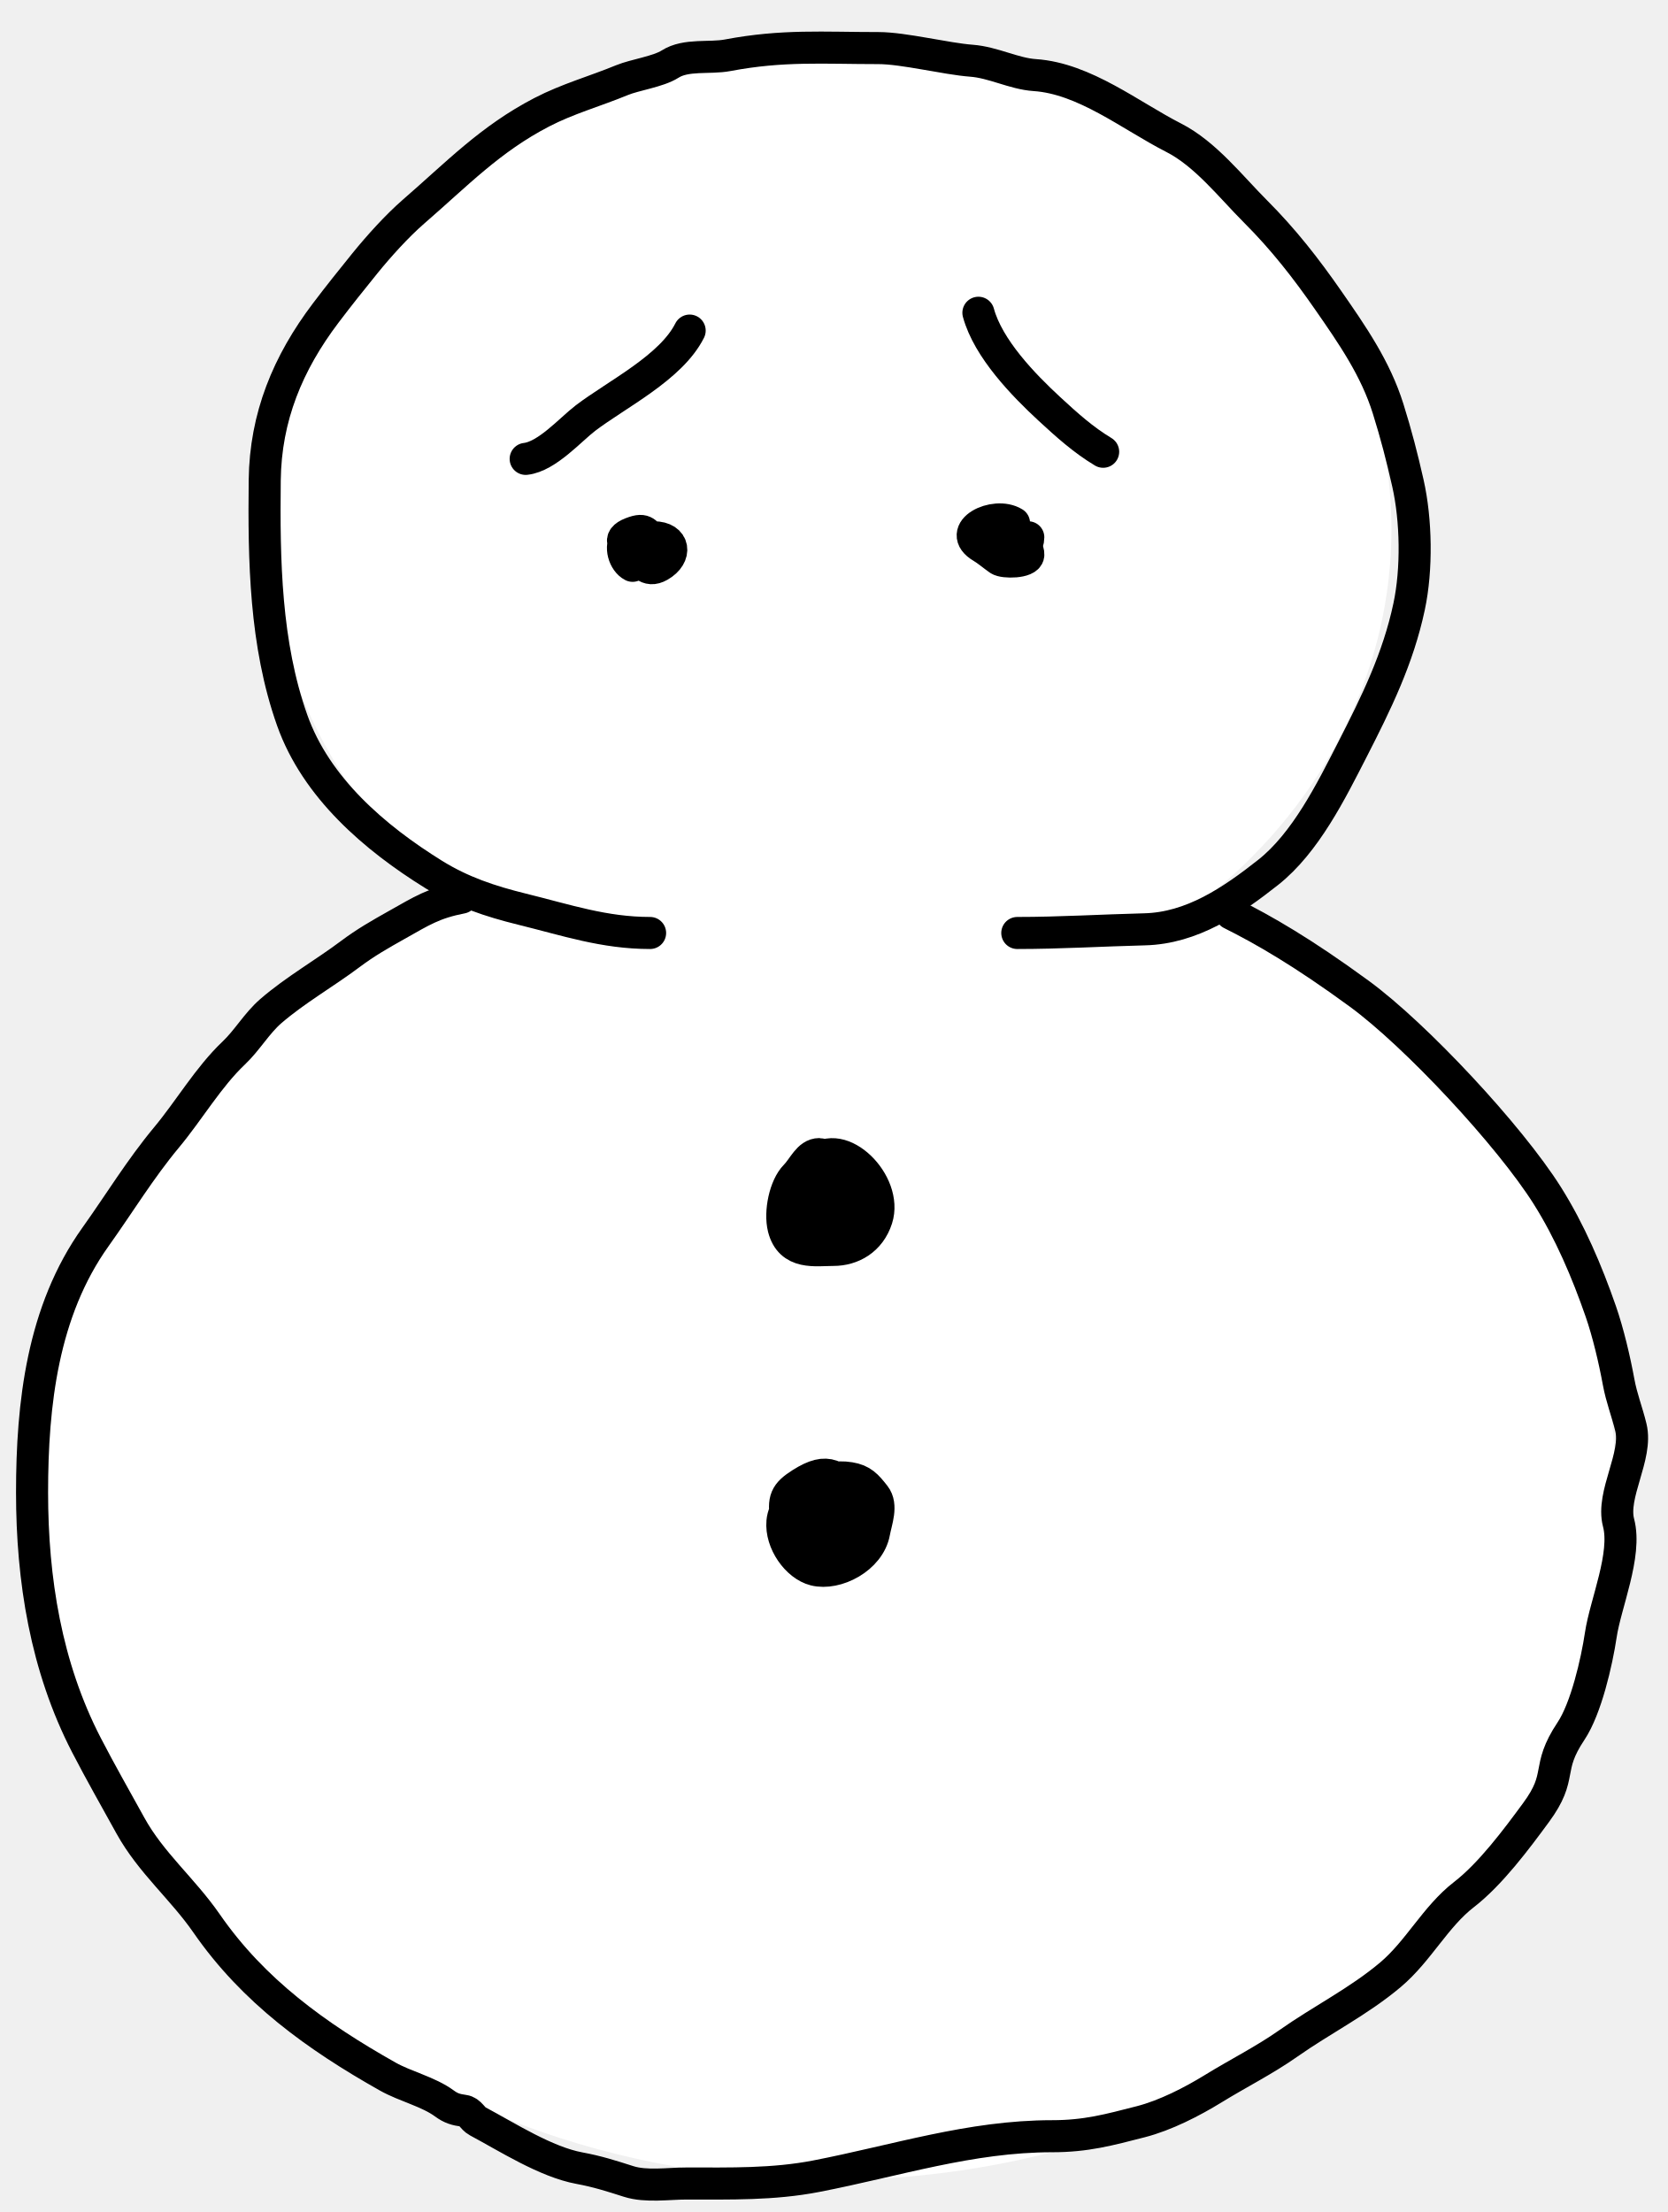
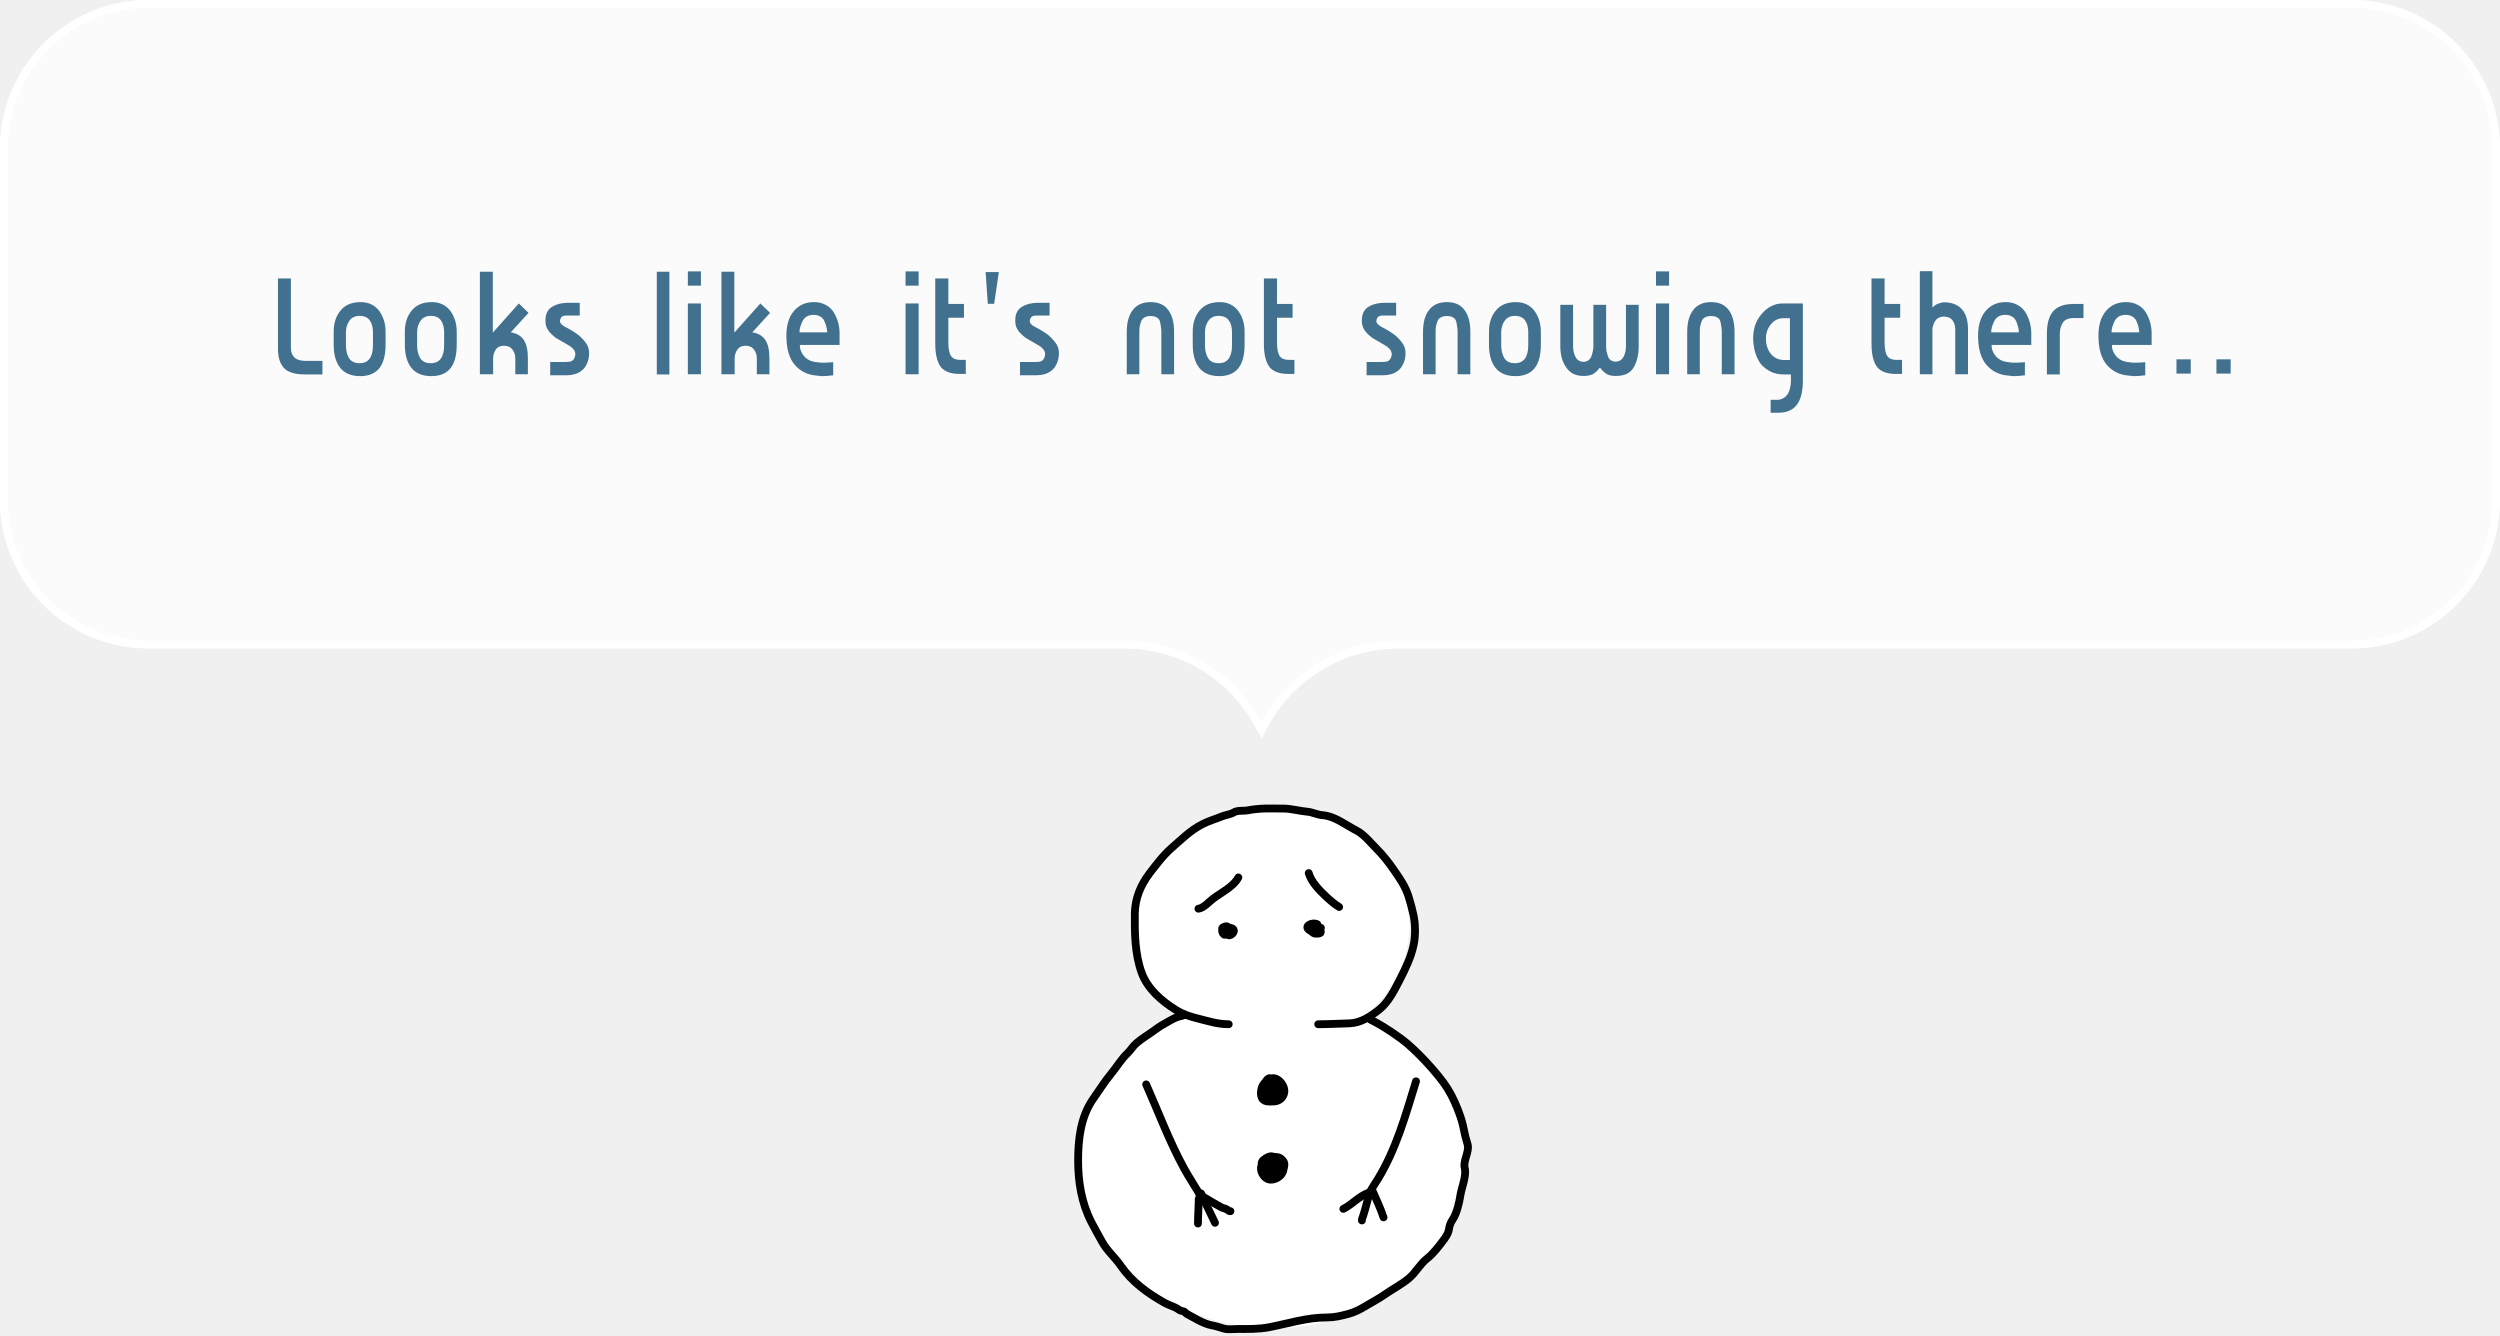
- <svg xmlns="http://www.w3.org/2000/svg" width="52" height="69" viewBox="0 0 52 69" fill="none">
-   <ellipse cx="25.9" cy="46.5" rx="24.5" ry="21.5" fill="white" />
-   <ellipse cx="25.9" cy="16.5" rx="17.5" ry="15.5" fill="white" />
-   <path d="M21.978 29.103C21.067 29.103 20.141 28.735 19.225 28.649C18.508 28.583 17.604 28.397 16.932 28.139C16.424 27.944 15.899 27.858 15.401 27.629C14.609 27.265 13.802 26.886 13.02 26.495" stroke="white" stroke-linecap="round" />
-   <path d="M20.277 29.103C18.844 29.103 17.673 28.702 16.283 28.36C15.289 28.115 14.399 27.819 13.524 27.276C11.686 26.135 9.86 24.571 9.114 22.469C8.269 20.089 8.229 17.474 8.257 14.979C8.28 13.008 8.976 11.327 10.16 9.763C10.565 9.227 10.958 8.737 11.382 8.213C11.81 7.685 12.383 7.049 12.9 6.6C14.261 5.421 15.292 4.334 16.9 3.5C17.708 3.081 18.551 2.85 19.4 2.5C19.806 2.333 20.529 2.236 20.9 2C21.399 1.682 22.127 1.832 22.696 1.724C24.419 1.398 25.676 1.5 27.4 1.5C28.184 1.5 29.517 1.836 30.3 1.894C30.98 1.945 31.625 2.299 32.272 2.342C33.829 2.446 35.264 3.611 36.606 4.295C37.599 4.801 38.383 5.819 39.164 6.6C40.03 7.467 40.735 8.369 41.431 9.372C42.177 10.446 42.903 11.491 43.296 12.749C43.549 13.558 43.726 14.244 43.914 15.073C44.174 16.225 44.2 17.755 43.951 18.923C43.606 20.545 42.929 21.923 42.169 23.408C41.522 24.67 40.723 26.29 39.554 27.213C38.422 28.107 37.178 28.953 35.699 28.989C34.375 29.022 33.058 29.103 31.73 29.103" stroke="black" stroke-linecap="round" />
-   <path d="M14.4 28C13.524 28.171 13.164 28.408 12.377 28.851C11.852 29.146 11.401 29.403 10.928 29.758C10.124 30.362 9.207 30.882 8.446 31.541C8.009 31.92 7.711 32.449 7.293 32.845C6.499 33.597 5.9 34.633 5.196 35.478C4.377 36.461 3.717 37.549 2.978 38.584C1.325 40.899 1 43.796 1 46.553C1 49.273 1.433 51.99 2.695 54.434C3.136 55.288 3.606 56.109 4.068 56.948C4.709 58.109 5.695 58.916 6.443 59.997C7.907 62.112 9.876 63.524 12.088 64.772C12.642 65.085 13.36 65.245 13.864 65.616C14.068 65.766 14.223 65.809 14.469 65.843C14.667 65.87 14.732 66.082 14.897 66.17C15.824 66.665 17.022 67.437 18.072 67.632C18.631 67.735 19.071 67.876 19.609 68.048C20.154 68.221 20.848 68.111 21.417 68.111C22.774 68.111 24.114 68.144 25.455 67.884C27.956 67.4 30.262 66.636 32.82 66.636C33.874 66.636 34.588 66.439 35.585 66.183C36.348 65.987 37.181 65.56 37.847 65.15C38.612 64.679 39.443 64.262 40.178 63.745C41.237 62.999 42.379 62.435 43.372 61.597C44.247 60.858 44.771 59.786 45.665 59.096C46.491 58.457 47.3 57.37 47.907 56.544C48.776 55.366 48.195 55.207 49 54C49.471 53.294 49.804 51.844 49.93 51C50.074 50.027 50.747 48.499 50.484 47.5C50.251 46.615 51.087 45.424 50.868 44.525C50.749 44.034 50.578 43.615 50.484 43.101C50.358 42.414 50.159 41.57 49.93 40.908C49.499 39.666 48.963 38.407 48.26 37.292C47.08 35.42 44.161 32.29 42.4 31C40.62 29.697 39.4 29 38.4 28.5" stroke="black" stroke-linecap="round" />
-   <path d="M25.822 36.195C25.861 36.187 25.646 36 25.555 36C25.214 36 25.06 36.426 24.811 36.678C24.485 37.007 24.317 37.807 24.441 38.303C24.654 39.145 25.435 38.989 25.995 38.989C26.573 38.989 27.133 38.68 27.346 38.014C27.701 36.907 26.221 35.44 25.435 36.224C24.95 36.708 24.326 37.967 25.183 38.364C25.845 38.671 26.894 38.565 26.894 37.426C26.894 36.71 26.254 36.638 25.781 36.765C25.36 36.878 25.271 37.586 25.18 38.014C25.097 38.398 25.216 38.637 25.599 38.581C26.01 38.52 26.834 38.153 26.834 37.53C26.834 37.171 26.543 36.954 26.334 36.765C26.113 36.566 25.805 36.457 25.605 36.772C25.426 37.054 25.311 37.417 25.29 37.772C25.278 37.961 25.346 37.945 25.435 38.079C25.66 38.414 26.191 38.131 26.322 37.79C26.382 37.636 26.317 37.035 26.412 37.112C26.572 37.241 26.785 36.945 26.721 36.751C26.531 36.174 25.814 36.797 25.822 37.249C25.825 37.419 25.906 37.574 26.007 37.689C26.2 37.91 26.144 37.443 26.144 37.314C26.144 36.904 25.669 37.384 25.587 37.487C25.376 37.753 25.346 37.857 25.608 38.115C25.894 38.395 26.33 37.494 26.629 37.494C26.94 37.494 27.063 37.504 27.269 37.754" stroke="black" stroke-linecap="round" />
-   <path d="M26.759 46.742C26.104 46.019 25.835 45.745 24.991 46.279C24.499 46.591 24.422 46.775 24.525 47.393C24.614 47.932 24.731 48.681 25.246 48.896C26.07 49.24 26.656 48.372 27.169 47.755C27.753 47.051 26.665 46.541 26.253 46.276C25.664 45.896 24.475 46.689 24.405 47.465C24.347 48.105 24.864 48.831 25.409 48.968C26.081 49.138 27.116 48.608 27.264 47.795C27.329 47.44 27.525 46.962 27.282 46.653C27.035 46.339 26.89 46.17 26.504 46.107C25.673 45.969 24.747 46.472 24.79 47.533C24.833 48.616 26.096 48.375 26.487 47.642C26.632 47.37 26.653 46.691 26.391 46.484C25.966 46.15 25.598 47.04 25.564 47.377C25.497 48.032 25.824 47.893 26.045 47.433C26.202 47.105 25.672 46.395 25.564 46.629C25.39 47.006 25.653 47.61 25.971 47.746C26.346 47.908 26.736 47.639 26.851 47.212C27.068 46.402 26.42 46.237 25.9 46.569C25.685 46.706 25.262 46.91 25.295 47.248C25.317 47.469 25.7 47.886 25.896 47.835C26.382 47.709 26.18 47.313 25.84 47.148C25.501 46.983 25.199 47.219 25.051 47.57C24.938 47.839 25.273 47.975 25.458 48.028C25.713 48.1 25.915 47.89 26.122 47.755" stroke="black" stroke-linecap="round" />
-   <path d="M16.396 14.314C17.059 14.241 17.799 13.394 18.261 13.042C19.241 12.295 20.932 11.468 21.511 10.312" stroke="black" stroke-linecap="round" />
-   <path d="M30.517 9.756C30.822 10.874 31.921 12.007 32.734 12.758C33.271 13.253 33.785 13.718 34.408 14.092" stroke="black" stroke-linecap="round" />
-   <path d="M20.398 16.76C20.117 16.725 20.183 16.465 19.781 16.6C19.23 16.783 19.423 16.975 19.731 17.267C20.021 17.54 20.175 17.876 20.572 17.65C21.123 17.335 21.043 16.76 20.392 16.76C20.252 16.76 19.628 16.671 19.534 16.785C19.317 17.045 19.47 17.519 19.731 17.65" stroke="black" stroke-linecap="round" />
-   <path d="M31.628 16.316C31.023 15.943 29.774 16.567 30.628 17.069C30.802 17.172 30.984 17.331 31.159 17.452C31.308 17.556 32.047 17.551 32.073 17.316C32.109 16.993 31.415 16.24 31.455 16.563C31.485 16.803 32.073 17.243 32.073 16.76" stroke="black" stroke-linecap="round" />
+ <svg xmlns="http://www.w3.org/2000/svg" width="320" height="171" viewBox="0 0 320 171" fill="none">
+   <g filter="url(#filter0_b_46_3)">
+     <path d="M0 19C0 8.507 8.507 0 19 0H301C311.493 0 320 8.507 320 19V64C320 74.493 311.493 83 301 83H179.018C171.939 83 165.447 86.935 162.172 93.211L161.5 94.5L160.455 92.651C157.084 86.687 150.764 83 143.914 83H19C8.507 83 0 74.493 0 64V19Z" fill="white" fill-opacity="0.7" />
+     <path d="M0.5 19C0.5 8.783 8.783 0.5 19 0.5H301C311.217 0.5 319.5 8.783 319.5 19V64C319.5 74.217 311.217 82.5 301 82.5H179.018C171.752 82.5 165.09 86.539 161.729 92.98L161.482 93.453L160.89 92.405C157.431 86.284 150.945 82.5 143.914 82.5H19C8.783 82.5 0.5 74.217 0.5 64V19Z" stroke="white" />
+   </g>
+   <ellipse cx="162.9" cy="148.5" rx="24.5" ry="21.5" fill="white" />
+   <ellipse cx="162.9" cy="118.5" rx="17.5" ry="15.5" fill="white" />
+   <path d="M158.978 131.103C158.066 131.103 157.141 130.734 156.225 130.649C155.508 130.583 154.604 130.397 153.932 130.139C153.423 129.943 152.899 129.858 152.401 129.629C151.609 129.265 150.802 128.886 150.02 128.495" stroke="white" stroke-linecap="round" />
+   <path d="M157.277 131.103C155.844 131.103 154.673 130.702 153.283 130.36C152.289 130.115 151.399 129.819 150.524 129.276C148.686 128.135 146.86 126.571 146.114 124.469C145.269 122.089 145.229 119.474 145.257 116.979C145.28 115.008 145.976 113.327 147.16 111.763C147.565 111.227 147.958 110.737 148.382 110.213C148.81 109.685 149.383 109.049 149.9 108.6C151.261 107.421 152.292 106.334 153.9 105.5C154.708 105.081 155.551 104.85 156.4 104.5C156.806 104.333 157.529 104.236 157.9 104C158.4 103.682 159.127 103.832 159.696 103.724C161.419 103.398 162.676 103.5 164.4 103.5C165.184 103.5 166.517 103.836 167.3 103.894C167.98 103.945 168.625 104.299 169.272 104.342C170.829 104.446 172.264 105.611 173.606 106.295C174.6 106.801 175.383 107.819 176.164 108.6C177.03 109.467 177.735 110.369 178.431 111.372C179.177 112.446 179.903 113.491 180.296 114.749C180.549 115.558 180.726 116.244 180.914 117.073C181.174 118.225 181.2 119.755 180.951 120.923C180.606 122.545 179.929 123.923 179.169 125.408C178.522 126.67 177.723 128.29 176.554 129.213C175.422 130.107 174.178 130.953 172.699 130.989C171.375 131.022 170.058 131.103 168.73 131.103" stroke="black" stroke-linecap="round" />
+   <path d="M151.4 130C150.524 130.171 150.164 130.408 149.377 130.851C148.852 131.146 148.401 131.403 147.928 131.758C147.124 132.362 146.207 132.882 145.446 133.541C145.009 133.92 144.711 134.449 144.293 134.845C143.499 135.597 142.9 136.633 142.196 137.478C141.377 138.461 140.717 139.549 139.978 140.584C138.325 142.899 138 145.796 138 148.553C138 151.272 138.433 153.99 139.695 156.434C140.136 157.288 140.606 158.109 141.068 158.948C141.709 160.109 142.695 160.916 143.443 161.997C144.907 164.112 146.876 165.524 149.087 166.772C149.642 167.085 150.36 167.245 150.864 167.616C151.068 167.766 151.223 167.809 151.469 167.843C151.667 167.87 151.732 168.082 151.897 168.17C152.824 168.665 154.022 169.437 155.072 169.632C155.631 169.735 156.071 169.876 156.609 170.048C157.154 170.221 157.848 170.111 158.417 170.111C159.774 170.111 161.114 170.144 162.455 169.884C164.956 169.4 167.262 168.636 169.82 168.636C170.874 168.636 171.588 168.439 172.585 168.183C173.348 167.987 174.181 167.56 174.847 167.15C175.612 166.679 176.443 166.262 177.178 165.745C178.237 164.999 179.379 164.435 180.372 163.597C181.247 162.858 181.771 161.786 182.665 161.096C183.491 160.457 184.299 159.37 184.908 158.544C185.776 157.366 185.195 157.207 186 156C186.471 155.294 186.804 153.844 186.93 153C187.074 152.027 187.747 150.499 187.484 149.5C187.251 148.615 188.087 147.424 187.868 146.525C187.749 146.034 187.579 145.615 187.484 145.101C187.358 144.414 187.159 143.57 186.93 142.909C186.5 141.666 185.963 140.407 185.26 139.292C184.08 137.42 181.161 134.29 179.4 133C177.62 131.697 176.4 131 175.4 130.5" stroke="black" stroke-linecap="round" />
+   <path d="M162.822 138.195C162.861 138.187 162.646 138 162.554 138C162.214 138 162.06 138.426 161.81 138.679C161.485 139.007 161.317 139.807 161.441 140.303C161.654 141.145 162.435 140.988 162.995 140.988C163.573 140.988 164.133 140.68 164.346 140.014C164.701 138.907 163.222 137.44 162.435 138.224C161.95 138.708 161.326 139.967 162.182 140.364C162.845 140.671 163.894 140.565 163.894 139.426C163.894 138.71 163.254 138.638 162.781 138.765C162.361 138.878 162.271 139.586 162.179 140.014C162.097 140.398 162.216 140.637 162.599 140.581C163.01 140.52 163.834 140.153 163.834 139.53C163.834 139.171 163.543 138.954 163.334 138.765C163.114 138.566 162.805 138.457 162.605 138.772C162.426 139.054 162.311 139.418 162.29 139.772C162.278 139.961 162.346 139.945 162.435 140.079C162.66 140.414 163.191 140.131 163.322 139.79C163.382 139.636 163.317 139.035 163.412 139.112C163.572 139.241 163.785 138.945 163.721 138.751C163.531 138.174 162.814 138.797 162.822 139.249C162.825 139.419 162.906 139.574 163.007 139.689C163.2 139.91 163.144 139.443 163.144 139.314C163.144 138.904 162.669 139.384 162.587 139.487C162.376 139.753 162.346 139.857 162.608 140.115C162.894 140.395 163.33 139.494 163.629 139.494C163.94 139.494 164.063 139.504 164.269 139.754" stroke="black" stroke-linecap="round" />
+   <path d="M163.759 148.742C163.104 148.019 162.835 147.746 161.991 148.28C161.499 148.591 161.422 148.775 161.525 149.393C161.614 149.932 161.731 150.681 162.246 150.896C163.07 151.24 163.656 150.372 164.169 149.755C164.753 149.051 163.665 148.541 163.253 148.276C162.664 147.896 161.475 148.689 161.405 149.465C161.347 150.105 161.864 150.831 162.408 150.968C163.081 151.138 164.116 150.609 164.264 149.795C164.329 149.44 164.525 148.962 164.282 148.653C164.035 148.339 163.89 148.171 163.504 148.107C162.673 147.969 161.747 148.472 161.79 149.533C161.833 150.616 163.096 150.375 163.487 149.642C163.632 149.37 163.653 148.69 163.391 148.485C162.966 148.15 162.598 149.04 162.564 149.377C162.497 150.032 162.824 149.893 163.045 149.433C163.202 149.105 162.672 148.395 162.564 148.629C162.39 149.006 162.653 149.61 162.97 149.746C163.346 149.908 163.736 149.639 163.851 149.212C164.068 148.402 163.42 148.237 162.9 148.569C162.685 148.706 162.262 148.91 162.295 149.248C162.317 149.469 162.7 149.886 162.896 149.835C163.382 149.709 163.18 149.313 162.84 149.148C162.501 148.983 162.199 149.219 162.051 149.57C161.938 149.839 162.273 149.975 162.458 150.028C162.713 150.1 162.915 149.89 163.122 149.755" stroke="black" stroke-linecap="round" />
+   <path d="M153.396 116.314C154.059 116.241 154.799 115.394 155.261 115.042C156.241 114.295 157.932 113.468 158.51 112.311" stroke="black" stroke-linecap="round" />
+   <path d="M167.516 111.756C167.822 112.874 168.921 114.007 169.734 114.758C170.271 115.253 170.785 115.718 171.408 116.092" stroke="black" stroke-linecap="round" />
+   <path d="M157.399 118.76C157.117 118.725 157.183 118.466 156.781 118.6C156.23 118.783 156.423 118.975 156.731 119.267C157.021 119.54 157.175 119.876 157.571 119.65C158.123 119.335 158.043 118.76 157.392 118.76C157.252 118.76 156.628 118.671 156.534 118.785C156.317 119.045 156.47 119.519 156.731 119.65" stroke="black" stroke-linecap="round" />
+   <path d="M168.628 118.316C168.023 117.943 166.774 118.567 167.628 119.069C167.802 119.172 167.984 119.331 168.159 119.452C168.308 119.556 169.047 119.551 169.073 119.316C169.109 118.993 168.415 118.24 168.455 118.563C168.486 118.803 169.073 119.243 169.073 118.76" stroke="black" stroke-linecap="round" />
+   <path d="M37.233 44.492C37.233 45.051 37.384 45.473 37.685 45.76C38 46.046 38.458 46.19 39.06 46.19H41.273V47.93H39.06C37.77 47.93 36.868 47.658 36.352 47.113C35.837 46.555 35.579 45.738 35.579 44.664V35.641H37.233V44.492ZM49.351 44.127C49.351 45.473 49.078 46.483 48.534 47.156C47.99 47.815 47.181 48.145 46.106 48.145C44.989 48.145 44.144 47.801 43.571 47.113C42.998 46.411 42.712 45.416 42.712 44.127V42.43C42.712 41.355 43.005 40.46 43.593 39.744C44.18 39.028 45.032 38.67 46.149 38.67C46.665 38.67 47.116 38.763 47.503 38.949C47.904 39.135 48.241 39.408 48.513 39.766C48.785 40.124 48.992 40.532 49.136 40.99C49.279 41.434 49.351 41.914 49.351 42.43V44.127ZM47.739 42.537C47.739 41.893 47.603 41.384 47.331 41.012C47.059 40.625 46.629 40.432 46.042 40.432C45.44 40.432 44.996 40.647 44.71 41.076C44.423 41.492 44.28 41.978 44.28 42.537V44.234C44.28 44.836 44.409 45.366 44.667 45.824C44.939 46.268 45.398 46.49 46.042 46.49C46.601 46.49 47.023 46.297 47.31 45.91C47.596 45.509 47.739 44.943 47.739 44.213V42.537ZM58.46 44.127C58.46 45.473 58.188 46.483 57.644 47.156C57.099 47.815 56.29 48.145 55.216 48.145C54.099 48.145 53.254 47.801 52.681 47.113C52.108 46.411 51.821 45.416 51.821 44.127V42.43C51.821 41.355 52.115 40.46 52.702 39.744C53.289 39.028 54.142 38.67 55.259 38.67C55.774 38.67 56.226 38.763 56.612 38.949C57.013 39.135 57.35 39.408 57.622 39.766C57.894 40.124 58.102 40.532 58.245 40.99C58.388 41.434 58.46 41.914 58.46 42.43V44.127ZM56.849 42.537C56.849 41.893 56.713 41.384 56.44 41.012C56.168 40.625 55.739 40.432 55.151 40.432C54.55 40.432 54.106 40.647 53.819 41.076C53.533 41.492 53.39 41.978 53.39 42.537V44.234C53.39 44.836 53.519 45.366 53.776 45.824C54.048 46.268 54.507 46.49 55.151 46.49C55.71 46.49 56.133 46.297 56.419 45.91C56.705 45.509 56.849 44.943 56.849 44.213V42.537ZM65.378 42.537C66.151 42.666 66.71 42.995 67.054 43.525C67.397 44.055 67.569 44.836 67.569 45.867V47.908H65.958V45.867C65.958 45.438 65.836 45.065 65.593 44.75C65.364 44.421 64.998 44.256 64.497 44.256C64.024 44.256 63.673 44.428 63.444 44.772C63.23 45.115 63.122 45.48 63.122 45.867V47.908H61.425V34.781H63.079V42.58L66.409 38.842L67.655 40.045L65.378 42.537ZM74.208 38.756V40.389H72.489C72.145 40.389 71.924 40.475 71.823 40.647C71.723 40.804 71.673 40.954 71.673 41.098C71.673 41.355 71.888 41.599 72.317 41.828C72.761 42.043 73.227 42.315 73.714 42.645C74.215 42.988 74.645 43.411 75.003 43.912C75.375 44.413 75.49 45.065 75.347 45.867C75.189 46.598 74.867 47.142 74.38 47.5C73.893 47.858 73.263 48.037 72.489 48.037C72.36 48.037 72.181 48.037 71.952 48.037C71.723 48.037 71.494 48.037 71.265 48.037C71.035 48.037 70.835 48.037 70.663 48.037C70.505 48.037 70.427 48.037 70.427 48.037V46.34H72.081C72.382 46.34 72.661 46.325 72.919 46.297C73.177 46.254 73.363 46.125 73.478 45.91C73.621 45.638 73.671 45.402 73.628 45.201C73.599 45.001 73.506 44.815 73.349 44.643C73.205 44.471 73.012 44.32 72.769 44.191C72.525 44.048 72.267 43.898 71.995 43.74C71.723 43.597 71.451 43.44 71.179 43.268C70.921 43.081 70.685 42.874 70.47 42.645C70.255 42.43 70.083 42.172 69.954 41.871C69.84 41.57 69.796 41.212 69.825 40.797C69.868 40.081 70.162 39.565 70.706 39.25C71.25 38.921 71.931 38.756 72.747 38.756H74.208ZM84.069 47.93V34.781H85.681V47.93H84.069ZM88.044 47.908V38.842H89.72V47.908H88.044ZM88.044 34.738H89.72V36.565H88.044V34.738ZM96.294 42.537C97.067 42.666 97.626 42.995 97.97 43.525C98.314 44.055 98.485 44.836 98.485 45.867V47.908H96.874V45.867C96.874 45.438 96.752 45.065 96.509 44.75C96.28 44.421 95.914 44.256 95.413 44.256C94.94 44.256 94.59 44.428 94.36 44.772C94.145 45.115 94.038 45.48 94.038 45.867V47.908H92.341V34.781H93.995V42.58L97.325 38.842L98.571 40.045L96.294 42.537ZM104.587 46.361C104.759 46.404 105.017 46.426 105.36 46.426C105.704 46.426 106.134 46.404 106.649 46.361V48.037C106.177 48.094 105.769 48.13 105.425 48.145C105.081 48.145 104.802 48.123 104.587 48.08C103.427 48.008 102.481 47.557 101.751 46.727C101.021 45.896 100.655 44.643 100.655 42.967C100.655 41.635 100.97 40.589 101.601 39.83C102.245 39.057 103.104 38.67 104.179 38.67C104.737 38.67 105.217 38.777 105.618 38.992C106.034 39.193 106.377 39.486 106.649 39.873C106.907 40.274 107.108 40.711 107.251 41.184C107.394 41.656 107.466 42.15 107.466 42.666V44.148H102.374C102.374 44.707 102.575 45.208 102.976 45.652C103.391 46.082 103.928 46.318 104.587 46.361ZM104.136 40.303C103.792 40.303 103.498 40.374 103.255 40.518C103.026 40.661 102.847 40.861 102.718 41.119C102.589 41.391 102.489 41.649 102.417 41.893C102.36 42.122 102.331 42.337 102.331 42.537H105.876C105.876 42.337 105.847 42.122 105.79 41.893C105.733 41.649 105.647 41.391 105.532 41.119C105.418 40.861 105.239 40.661 104.995 40.518C104.766 40.374 104.479 40.303 104.136 40.303ZM115.909 47.908V38.842H117.585V47.908H115.909ZM115.909 34.738H117.585V36.565H115.909V34.738ZM123.622 46.06V47.865H122.849C121.688 47.865 120.872 47.557 120.399 46.941C119.941 46.311 119.712 45.323 119.712 43.977V35.641H121.388V38.906H123.386V40.668H121.388V43.805C121.388 44.635 121.502 45.223 121.731 45.566C121.961 45.896 122.333 46.06 122.849 46.06H123.622ZM127.253 38.885H126.437L126.157 34.824H127.854L127.253 38.885ZM134.343 38.756V40.389H132.624C132.28 40.389 132.058 40.475 131.958 40.647C131.858 40.804 131.808 40.954 131.808 41.098C131.808 41.355 132.022 41.599 132.452 41.828C132.896 42.043 133.362 42.315 133.849 42.645C134.35 42.988 134.78 43.411 135.138 43.912C135.51 44.413 135.625 45.065 135.481 45.867C135.324 46.598 135.002 47.142 134.515 47.5C134.028 47.858 133.397 48.037 132.624 48.037C132.495 48.037 132.316 48.037 132.087 48.037C131.858 48.037 131.629 48.037 131.399 48.037C131.17 48.037 130.97 48.037 130.798 48.037C130.64 48.037 130.562 48.037 130.562 48.037V46.34H132.216C132.517 46.34 132.796 46.325 133.054 46.297C133.312 46.254 133.498 46.125 133.612 45.91C133.756 45.638 133.806 45.402 133.763 45.201C133.734 45.001 133.641 44.815 133.483 44.643C133.34 44.471 133.147 44.32 132.903 44.191C132.66 44.048 132.402 43.898 132.13 43.74C131.858 43.597 131.586 43.44 131.313 43.268C131.056 43.081 130.819 42.874 130.604 42.645C130.39 42.43 130.218 42.172 130.089 41.871C129.974 41.57 129.931 41.212 129.96 40.797C130.003 40.081 130.297 39.565 130.841 39.25C131.385 38.921 132.065 38.756 132.882 38.756H134.343ZM144.226 42.473C144.226 41.27 144.483 40.339 144.999 39.68C145.515 39.007 146.274 38.67 147.276 38.67C148.293 38.67 149.045 39.007 149.532 39.68C150.034 40.339 150.284 41.27 150.284 42.473V47.908H148.651V42.516C148.651 42.258 148.63 42.014 148.587 41.785C148.558 41.542 148.515 41.312 148.458 41.098C148.386 40.883 148.25 40.725 148.05 40.625C147.864 40.51 147.606 40.453 147.276 40.453C146.961 40.453 146.703 40.51 146.503 40.625C146.302 40.74 146.159 40.904 146.073 41.119C145.987 41.348 145.923 41.578 145.88 41.807C145.851 42.036 145.837 42.272 145.837 42.516V47.908H144.226V42.473ZM159.308 44.127C159.308 45.473 159.035 46.483 158.491 47.156C157.947 47.815 157.138 48.145 156.063 48.145C154.946 48.145 154.101 47.801 153.528 47.113C152.955 46.411 152.669 45.416 152.669 44.127V42.43C152.669 41.355 152.963 40.46 153.55 39.744C154.137 39.028 154.989 38.67 156.106 38.67C156.622 38.67 157.073 38.763 157.46 38.949C157.861 39.135 158.198 39.408 158.47 39.766C158.742 40.124 158.95 40.532 159.093 40.99C159.236 41.434 159.308 41.914 159.308 42.43V44.127ZM157.696 42.537C157.696 41.893 157.56 41.384 157.288 41.012C157.016 40.625 156.586 40.432 155.999 40.432C155.397 40.432 154.953 40.647 154.667 41.076C154.381 41.492 154.237 41.978 154.237 42.537V44.234C154.237 44.836 154.366 45.366 154.624 45.824C154.896 46.268 155.354 46.49 155.999 46.49C156.558 46.49 156.98 46.297 157.267 45.91C157.553 45.509 157.696 44.943 157.696 44.213V42.537ZM165.688 46.06V47.865H164.915C163.755 47.865 162.938 47.557 162.466 46.941C162.007 46.311 161.778 45.323 161.778 43.977V35.641H163.454V38.906H165.452V40.668H163.454V43.805C163.454 44.635 163.569 45.223 163.798 45.566C164.027 45.896 164.399 46.06 164.915 46.06H165.688ZM178.708 38.756V40.389H176.989C176.646 40.389 176.424 40.475 176.323 40.647C176.223 40.804 176.173 40.954 176.173 41.098C176.173 41.355 176.388 41.599 176.817 41.828C177.261 42.043 177.727 42.315 178.214 42.645C178.715 42.988 179.145 43.411 179.503 43.912C179.875 44.413 179.99 45.065 179.847 45.867C179.689 46.598 179.367 47.142 178.88 47.5C178.393 47.858 177.763 48.037 176.989 48.037C176.86 48.037 176.681 48.037 176.452 48.037C176.223 48.037 175.994 48.037 175.765 48.037C175.535 48.037 175.335 48.037 175.163 48.037C175.006 48.037 174.927 48.037 174.927 48.037V46.34H176.581C176.882 46.34 177.161 46.325 177.419 46.297C177.677 46.254 177.863 46.125 177.978 45.91C178.121 45.638 178.171 45.402 178.128 45.201C178.099 45.001 178.006 44.815 177.849 44.643C177.705 44.471 177.512 44.32 177.269 44.191C177.025 44.048 176.767 43.898 176.495 43.74C176.223 43.597 175.951 43.44 175.679 43.268C175.421 43.081 175.185 42.874 174.97 42.645C174.755 42.43 174.583 42.172 174.454 41.871C174.34 41.57 174.297 41.212 174.325 40.797C174.368 40.081 174.662 39.565 175.206 39.25C175.75 38.921 176.431 38.756 177.247 38.756H178.708ZM182.146 42.473C182.146 41.27 182.403 40.339 182.919 39.68C183.435 39.007 184.194 38.67 185.196 38.67C186.213 38.67 186.965 39.007 187.452 39.68C187.953 40.339 188.204 41.27 188.204 42.473V47.908H186.571V42.516C186.571 42.258 186.55 42.014 186.507 41.785C186.478 41.542 186.435 41.312 186.378 41.098C186.306 40.883 186.17 40.725 185.97 40.625C185.784 40.51 185.526 40.453 185.196 40.453C184.881 40.453 184.623 40.51 184.423 40.625C184.222 40.74 184.079 40.904 183.993 41.119C183.907 41.348 183.843 41.578 183.8 41.807C183.771 42.036 183.757 42.272 183.757 42.516V47.908H182.146V42.473ZM197.228 44.127C197.228 45.473 196.955 46.483 196.411 47.156C195.867 47.815 195.058 48.145 193.983 48.145C192.866 48.145 192.021 47.801 191.448 47.113C190.875 46.411 190.589 45.416 190.589 44.127V42.43C190.589 41.355 190.882 40.46 191.47 39.744C192.057 39.028 192.909 38.67 194.026 38.67C194.542 38.67 194.993 38.763 195.38 38.949C195.781 39.135 196.118 39.408 196.39 39.766C196.662 40.124 196.869 40.532 197.013 40.99C197.156 41.434 197.228 41.914 197.228 42.43V44.127ZM195.616 42.537C195.616 41.893 195.48 41.384 195.208 41.012C194.936 40.625 194.506 40.432 193.919 40.432C193.317 40.432 192.873 40.647 192.587 41.076C192.3 41.492 192.157 41.978 192.157 42.537V44.234C192.157 44.836 192.286 45.366 192.544 45.824C192.816 46.268 193.274 46.49 193.919 46.49C194.478 46.49 194.9 46.297 195.187 45.91C195.473 45.509 195.616 44.943 195.616 44.213V42.537ZM209.753 39.014V44.32C209.753 44.865 209.696 45.366 209.581 45.824C209.481 46.268 209.323 46.669 209.108 47.027C208.894 47.4 208.593 47.679 208.206 47.865C207.819 48.037 207.347 48.123 206.788 48.123C206.344 48.123 205.972 48.044 205.671 47.887C205.384 47.715 205.091 47.435 204.79 47.049C204.489 47.435 204.188 47.715 203.888 47.887C203.587 48.044 203.186 48.123 202.685 48.123C202.183 48.123 201.746 48.03 201.374 47.844C201.002 47.658 200.694 47.371 200.45 46.984C200.192 46.612 200.006 46.204 199.892 45.76C199.777 45.316 199.72 44.836 199.72 44.32V39.014H201.353V44.32C201.353 44.836 201.46 45.301 201.675 45.717C201.904 46.118 202.255 46.318 202.728 46.318C202.971 46.304 203.172 46.232 203.329 46.103C203.501 45.975 203.63 45.796 203.716 45.566C203.787 45.352 203.845 45.137 203.888 44.922C203.931 44.707 203.952 44.507 203.952 44.32V39.014H205.585V44.32C205.585 44.507 205.599 44.707 205.628 44.922C205.671 45.122 205.728 45.33 205.8 45.545C205.857 45.76 205.965 45.932 206.122 46.06C206.28 46.19 206.487 46.268 206.745 46.297C207.203 46.297 207.547 46.111 207.776 45.738C208.006 45.352 208.12 44.879 208.12 44.32V39.014H209.753ZM211.966 47.908V38.842H213.642V47.908H211.966ZM211.966 34.738H213.642V36.565H211.966V34.738ZM215.962 42.473C215.962 41.27 216.22 40.339 216.735 39.68C217.251 39.007 218.01 38.67 219.013 38.67C220.03 38.67 220.782 39.007 221.269 39.68C221.77 40.339 222.021 41.27 222.021 42.473V47.908H220.388V42.516C220.388 42.258 220.366 42.014 220.323 41.785C220.295 41.542 220.252 41.312 220.194 41.098C220.123 40.883 219.987 40.725 219.786 40.625C219.6 40.51 219.342 40.453 219.013 40.453C218.698 40.453 218.44 40.51 218.239 40.625C218.039 40.74 217.896 40.904 217.81 41.119C217.724 41.348 217.659 41.578 217.616 41.807C217.588 42.036 217.573 42.272 217.573 42.516V47.908H215.962V42.473ZM230.765 38.842V48.789C230.765 50.121 230.507 51.131 229.991 51.818C229.476 52.492 228.702 52.828 227.671 52.828H226.64V51.174H227.671C228.172 51.088 228.552 50.852 228.81 50.465C229.067 50.064 229.211 49.52 229.239 48.832V47.93H228.358C227.657 47.93 227.055 47.794 226.554 47.522C226.067 47.249 225.68 46.941 225.394 46.598C225.121 46.254 224.885 45.781 224.685 45.18C224.498 44.578 224.405 43.948 224.405 43.289C224.405 42.688 224.491 42.129 224.663 41.613C224.849 41.083 225.136 40.596 225.522 40.152C225.895 39.723 226.296 39.4 226.726 39.185C227.17 38.956 227.649 38.842 228.165 38.842H230.765ZM229.11 46.082V40.732H228.358C228.015 40.718 227.707 40.775 227.435 40.904C227.162 41.033 226.919 41.227 226.704 41.484C226.475 41.757 226.303 42.05 226.188 42.365C226.088 42.666 226.038 42.988 226.038 43.332C226.038 44.12 226.253 44.779 226.683 45.309C227.112 45.824 227.678 46.082 228.38 46.082H229.11ZM243.462 46.06V47.865H242.688C241.528 47.865 240.712 47.557 240.239 46.941C239.781 46.311 239.552 45.323 239.552 43.977V35.641H241.228V38.906H243.226V40.668H241.228V43.805C241.228 44.635 241.342 45.223 241.571 45.566C241.8 45.896 242.173 46.06 242.688 46.06H243.462ZM248.769 38.691C249.8 38.691 250.58 38.985 251.11 39.572C251.64 40.145 251.905 41.012 251.905 42.172V47.908H250.272V42.172C250.272 41.714 250.158 41.327 249.929 41.012C249.7 40.682 249.284 40.518 248.683 40.518C248.21 40.575 247.866 40.79 247.651 41.162C247.451 41.535 247.351 41.871 247.351 42.172V47.908H245.739V34.717H247.351V39.357C247.565 39.143 247.78 38.992 247.995 38.906C248.21 38.806 248.468 38.734 248.769 38.691ZM257.126 46.361C257.298 46.404 257.556 46.426 257.899 46.426C258.243 46.426 258.673 46.404 259.188 46.361V48.037C258.716 48.094 258.308 48.13 257.964 48.145C257.62 48.145 257.341 48.123 257.126 48.08C255.966 48.008 255.021 47.557 254.29 46.727C253.56 45.896 253.194 44.643 253.194 42.967C253.194 41.635 253.509 40.589 254.14 39.83C254.784 39.057 255.644 38.67 256.718 38.67C257.276 38.67 257.756 38.777 258.157 38.992C258.573 39.193 258.916 39.486 259.188 39.873C259.446 40.274 259.647 40.711 259.79 41.184C259.933 41.656 260.005 42.15 260.005 42.666V44.148H254.913C254.913 44.707 255.114 45.208 255.515 45.652C255.93 46.082 256.467 46.318 257.126 46.361ZM256.675 40.303C256.331 40.303 256.037 40.374 255.794 40.518C255.565 40.661 255.386 40.861 255.257 41.119C255.128 41.391 255.028 41.649 254.956 41.893C254.899 42.122 254.87 42.337 254.87 42.537H258.415C258.415 42.337 258.386 42.122 258.329 41.893C258.272 41.649 258.186 41.391 258.071 41.119C257.957 40.861 257.778 40.661 257.534 40.518C257.305 40.374 257.019 40.303 256.675 40.303ZM262.003 47.93V42.709C262.003 41.42 262.268 40.467 262.798 39.852C263.342 39.221 264.223 38.906 265.44 38.906H266.687V40.711H265.483C264.753 40.711 264.266 40.919 264.022 41.334C263.779 41.735 263.657 42.193 263.657 42.709V47.93H262.003ZM272.53 46.361C272.702 46.404 272.96 46.426 273.304 46.426C273.647 46.426 274.077 46.404 274.593 46.361V48.037C274.12 48.094 273.712 48.13 273.368 48.145C273.024 48.145 272.745 48.123 272.53 48.08C271.37 48.008 270.425 47.557 269.694 46.727C268.964 45.896 268.599 44.643 268.599 42.967C268.599 41.635 268.914 40.589 269.544 39.83C270.188 39.057 271.048 38.67 272.122 38.67C272.681 38.67 273.16 38.777 273.562 38.992C273.977 39.193 274.321 39.486 274.593 39.873C274.851 40.274 275.051 40.711 275.194 41.184C275.338 41.656 275.409 42.15 275.409 42.666V44.148H270.317C270.317 44.707 270.518 45.208 270.919 45.652C271.334 46.082 271.871 46.318 272.53 46.361ZM272.079 40.303C271.735 40.303 271.442 40.374 271.198 40.518C270.969 40.661 270.79 40.861 270.661 41.119C270.532 41.391 270.432 41.649 270.36 41.893C270.303 42.122 270.274 42.337 270.274 42.537H273.819C273.819 42.337 273.791 42.122 273.733 41.893C273.676 41.649 273.59 41.391 273.476 41.119C273.361 40.861 273.182 40.661 272.938 40.518C272.709 40.374 272.423 40.303 272.079 40.303ZM280.415 47.822H278.589V45.996H280.415V47.822ZM285.528 47.822H283.702V45.996H285.528V47.822Z" fill="#41718F" />
+   <path d="M181.25 138.405C179.924 142.715 178.721 147.069 176.356 150.941C176.007 151.513 175.612 152.057 175.312 152.657" stroke="black" stroke-linecap="round" />
+   <path d="M175.213 152.657C173.921 153.122 173.11 154.153 171.947 154.735" stroke="black" stroke-linecap="round" />
+   <path d="M175.312 152.657C175.018 153.652 174.793 154.698 174.465 155.681C174.403 155.868 174.322 156.02 174.322 156.22" stroke="black" stroke-linecap="round" />
+   <path d="M175.609 152.261C176.117 153.422 176.692 154.622 177.093 155.824" stroke="black" stroke-linecap="round" />
+   <path d="M146.709 138.801C148.297 142.386 149.691 146.145 151.581 149.588C152.151 150.628 152.807 151.618 153.417 152.635C153.525 152.815 153.497 153.052 153.736 153.052" stroke="black" stroke-linecap="round" />
+   <path d="M153.736 153.052C154.615 153.516 155.457 154.071 156.331 154.537C156.601 154.681 156.893 154.669 157.14 154.878C157.268 154.986 157.328 155.032 157.497 155.032" stroke="black" stroke-linecap="round" />
+   <path d="M153.736 152.756C154.322 153.989 154.93 155.341 155.518 156.516" stroke="black" stroke-linecap="round" />
+   <path d="M153.439 153.448C153.432 154.508 153.34 155.557 153.34 156.615" stroke="black" stroke-linecap="round" />
+   <defs>
+     <filter id="filter0_b_46_3" x="-20" y="-20" width="360" height="134.5" filterUnits="userSpaceOnUse" color-interpolation-filters="sRGB">
+       <feFlood flood-opacity="0" result="BackgroundImageFix" />
+       <feGaussianBlur in="BackgroundImageFix" stdDeviation="10" />
+       <feComposite in2="SourceAlpha" operator="in" result="effect1_backgroundBlur_46_3" />
+       <feBlend mode="normal" in="SourceGraphic" in2="effect1_backgroundBlur_46_3" result="shape" />
+     </filter>
+   </defs>
</svg>
